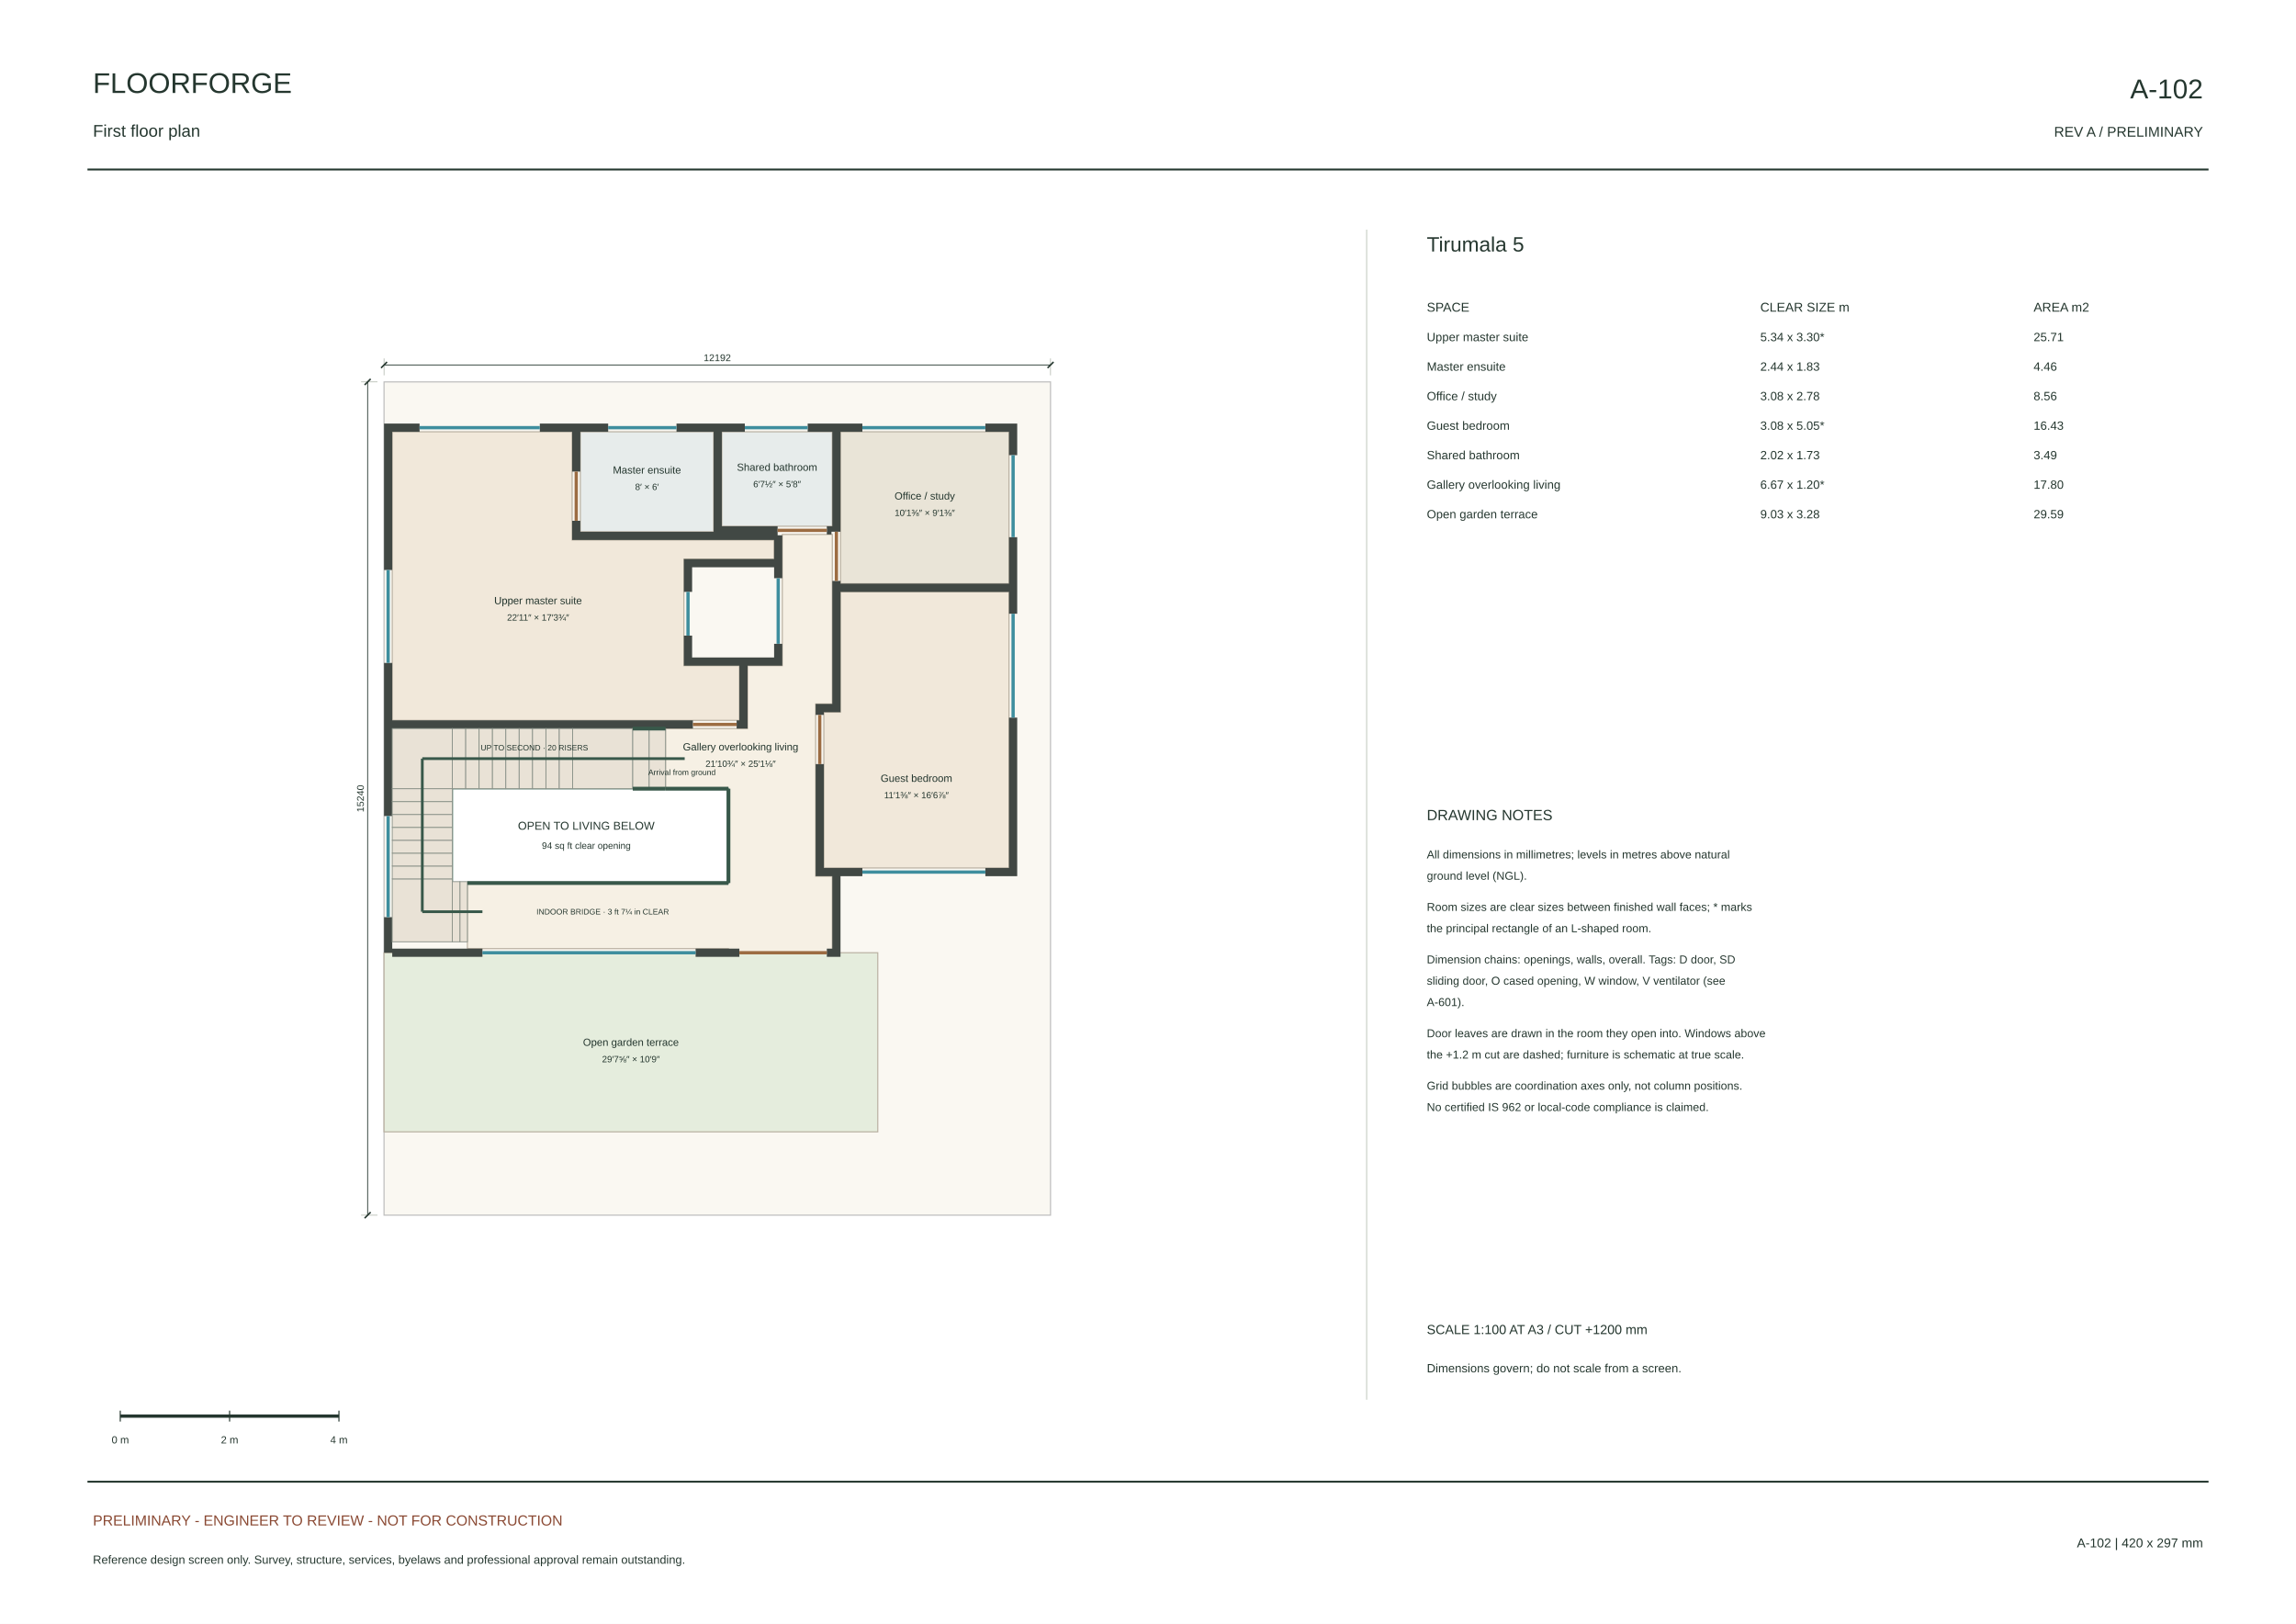
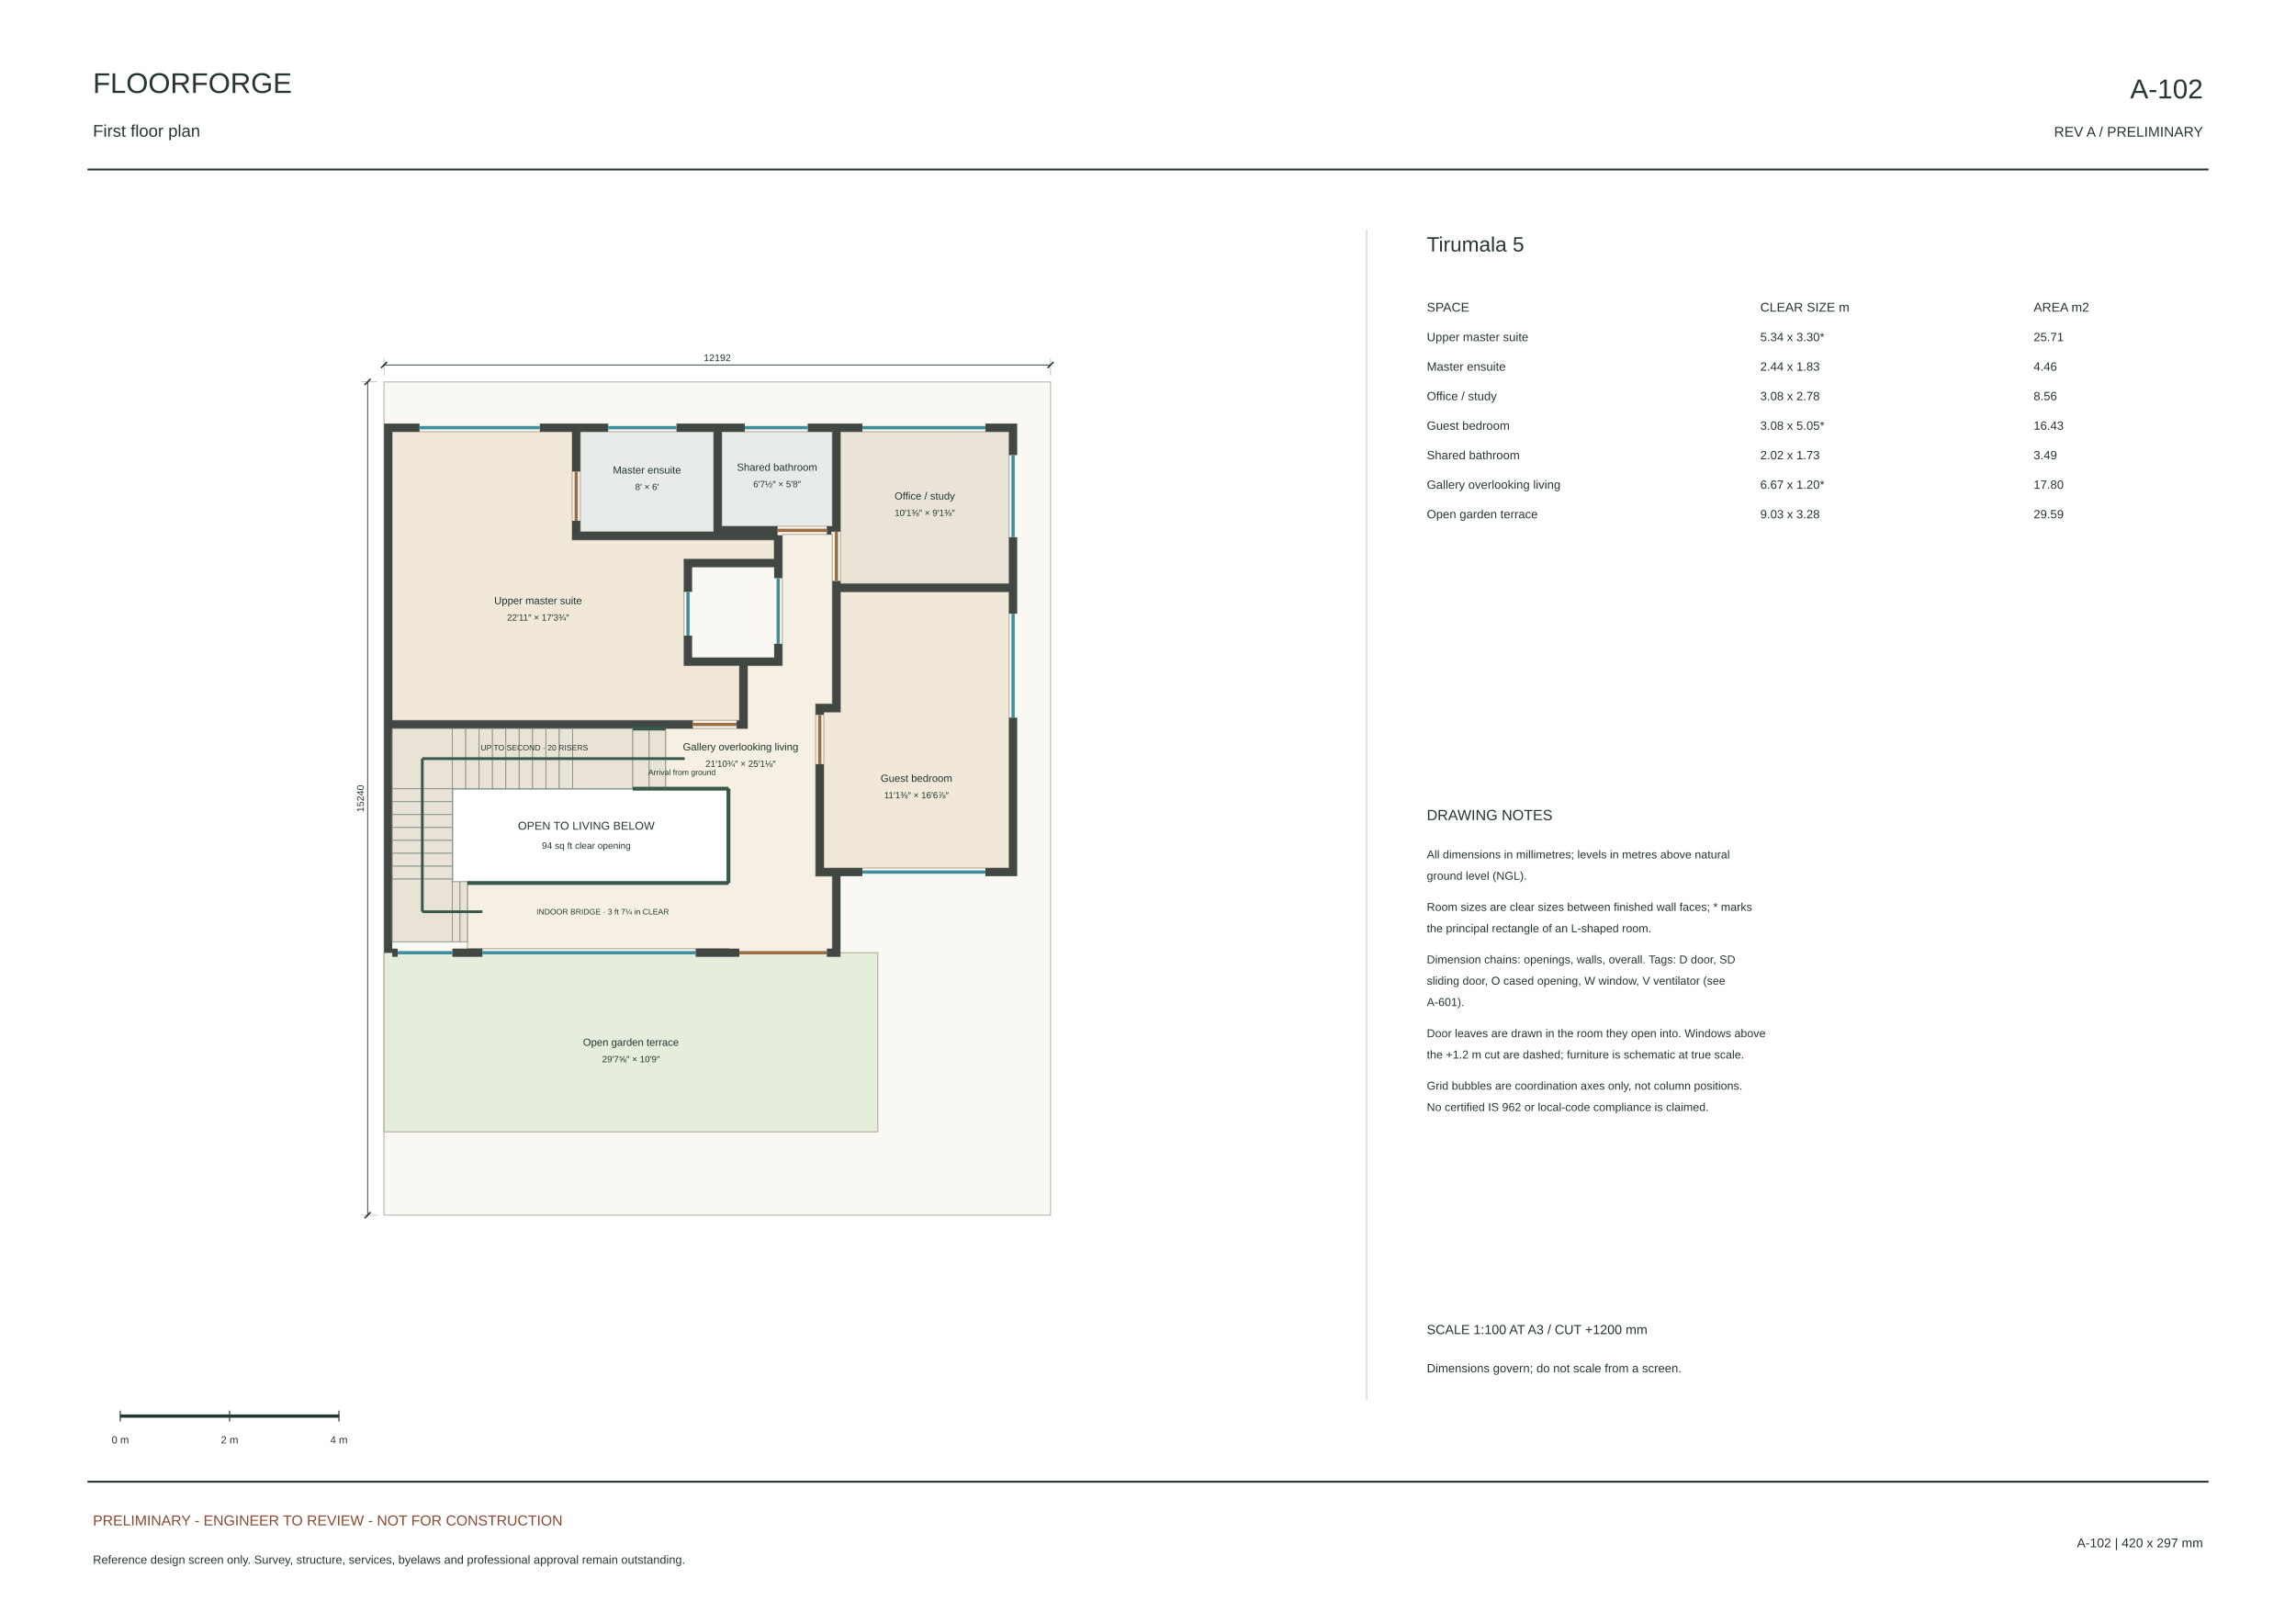
<svg xmlns="http://www.w3.org/2000/svg" width="420mm" height="297mm" viewBox="0 0 420 297">
  <rect width="420" height="297" fill="white" />
  <g font-family="Arial,Helvetica,sans-serif">
    <path d="M 16 31 H 404 M 16 271 H 404" stroke="#25372f" stroke-width=".35" />
    <text x="17" y="17" fill="#25372f" font-size="5.2" text-anchor="start">FLOORFORGE</text>
    <text x="17" y="25" fill="#25372f" font-size="3.1" text-anchor="start">First floor plan</text>
    <text x="403" y="18" fill="#25372f" font-size="5" text-anchor="end">A-102</text>
    <text x="403" y="25" fill="#25372f" font-size="2.6" text-anchor="end">REV A / PRELIMINARY</text>
    <polygon points="70.25,222.25 192.17,222.25 192.17,69.85 70.25,69.85" fill="#faf8f2" stroke="#bbb" stroke-width="0.2" />
    <polygon points="135.25,131.75 125.106,131.75 71.75,131.75 71.75,98.758 71.75,78.97 104.658,78.97 104.658,98.758 125.106,98.758 141.606,98.758 141.606,102.25 125.106,102.25 125.106,121.75 135.25,121.75" fill="#f1e8da" stroke="#b8afa0" stroke-width="0.2" />
    <text x="98.428" y="110.5" fill="#25372f" font-size="1.9" text-anchor="middle">Upper master suite</text>
    <text x="98.428" y="113.5" fill="#25372f" font-size="1.65" text-anchor="middle">22′11″ × 17′3¾″</text>
    <polygon points="130.542,97.258 130.542,78.97 106.158,78.97 106.158,97.258" fill="#e7eceb" stroke="#b8afa0" stroke-width="0.2" />
    <text x="118.35" y="86.614" fill="#25372f" font-size="1.9" text-anchor="middle">Master ensuite</text>
    <text x="118.35" y="89.614" fill="#25372f" font-size="1.65" text-anchor="middle">8′ × 6′</text>
    <polygon points="184.574,106.75 184.574,78.97 153.75,78.97 153.75,106.75" fill="#e9e4d7" stroke="#b8afa0" stroke-width="0.2" />
    <text x="169.162" y="91.36" fill="#25372f" font-size="1.9" text-anchor="middle">Office / study</text>
    <text x="169.162" y="94.36" fill="#25372f" font-size="1.65" text-anchor="middle">10′1⅜″ × 9′1⅜″</text>
    <polygon points="153.75,108.25 184.574,108.25 184.574,158.75 153.75,158.75 150.702,158.75 150.702,130.25 153.75,130.25" fill="#f1e8da" stroke="#b8afa0" stroke-width="0.2" />
    <text x="167.638" y="143" fill="#25372f" font-size="1.9" text-anchor="middle">Guest bedroom</text>
    <text x="167.638" y="146" fill="#25372f" font-size="1.65" text-anchor="middle">11′1⅜″ × 16′6⅞″</text>
    <polygon points="152.25,96.25 152.25,78.97 132.042,78.97 132.042,96.25" fill="#e7eceb" stroke="#b8afa0" stroke-width="0.2" />
    <text x="142.146" y="86.11" fill="#25372f" font-size="1.9" text-anchor="middle">Shared bathroom</text>
    <text x="142.146" y="89.11" fill="#25372f" font-size="1.65" text-anchor="middle">6′7½″ × 5′8″</text>
    <polygon points="125.106,133.25 136.75,133.25 136.75,121.75 143.106,121.75 143.106,103.75 143.106,102.25 143.106,97.75 152.25,97.75 152.25,106.75 152.25,108.25 152.25,128.75 149.202,128.75 149.202,160.25 152.25,160.25 152.25,174.25 133.25,174.25 133.25,173.5 85.5,173.5 85.5,161.5 133.25,161.5 133.25,144.25 121.75,144.25 121.75,133.25" fill="#f6f0e4" stroke="#b8afa0" stroke-width="0.2" />
    <text x="135.476" y="137.25" fill="#25372f" font-size="1.9" text-anchor="middle">Gallery overlooking living</text>
    <text x="135.476" y="140.25" fill="#25372f" font-size="1.65" text-anchor="middle">21′10¾″ × 25′1⅛″</text>
    <polygon points="160.57,186.154 160.57,199.414 160.57,205.51 160.57,207.01 144.25,207.01 136.274,207.01 126.274,207.01 122.25,207.01 111.85,207.01 97.25,207.01 82.418,207.01 71.75,207.01 70.25,207.01 70.25,174.25 82.418,174.25 133.25,174.25 152.25,174.25 160.57,174.25" fill="#e5eddd" stroke="#b8afa0" stroke-width="0.2" />
    <text x="115.41" y="191.284" fill="#25372f" font-size="1.9" text-anchor="middle">Open garden terrace</text>
    <text x="115.41" y="194.284" fill="#25372f" font-size="1.65" text-anchor="middle">29′7⅝″ × 10′9″</text>
    <polygon points="133.25,161.5 133.25,144.25 82.75,144.25 82.75,161.5" fill="#ffffff" stroke="#7a9b8d" stroke-width="0.3" />
-     <polygon points="153.75,173.5 153.75,174.25 153.75,175 151.25,175 151.25,173.5 152.25,173.5 152.25,160.25 149.202,160.25 149.202,139.75 150.702,139.75 150.702,158.75 153.75,158.75 157.75,158.75 157.75,160.25 153.75,160.25" fill="#414844" stroke="none" stroke-width="0.1" />
+     <polygon points="153.75,160.25 153.75,173.5 153.75,174.25 153.75,175 151.25,175 151.25,173.5 152.25,173.5 152.25,160.25 149.202,160.25 149.202,139.75 150.702,139.75 150.702,158.75 153.75,158.75 157.75,158.75 157.75,160.25" fill="#414844" stroke="none" stroke-width="0.1" />
    <polygon points="184.574,158.75 184.574,131.25 186.074,131.25 186.074,160.25 180.25,160.25 180.25,158.75" fill="#414844" stroke="none" stroke-width="0.1" />
    <polygon points="152.25,128.75 152.25,108.25 152.25,106.75 152.25,106.25 153.75,106.25 153.75,106.75 184.574,106.75 184.574,98.25 186.074,98.25 186.074,106.75 186.074,108.25 186.074,112.25 184.574,112.25 184.574,108.25 153.75,108.25 153.75,130.25 150.702,130.25 150.702,130.75 149.202,130.75 149.202,128.75" fill="#414844" stroke="none" stroke-width="0.1" />
    <polygon points="180.25,77.47 186.074,77.47 186.074,83.25 184.574,83.25 184.574,78.97 180.25,78.97" fill="#414844" stroke="none" stroke-width="0.1" />
    <polygon points="147.75,77.47 152.25,77.47 153.75,77.47 157.75,77.47 157.75,78.97 153.75,78.97 153.75,97.25 152.1,97.25 152.1,97.75 151.25,97.75 151.25,96.25 152.25,96.25 152.25,78.97 147.75,78.97" fill="#414844" stroke="none" stroke-width="0.1" />
    <polygon points="143.106,102.25 143.106,103.75 143.106,105.75 141.606,105.75 141.606,103.75 126.606,103.75 126.606,108.25 125.106,108.25 125.106,102.25 141.606,102.25 141.606,98.758 132.042,98.758 125.106,98.758 104.658,98.758 104.658,95.25 106.158,95.25 106.158,97.258 130.542,97.258 130.542,78.97 123.75,78.97 123.75,77.47 130.542,77.47 132.042,77.47 136.25,77.47 136.25,78.97 132.042,78.97 132.042,96.25 142.25,96.25 142.25,97.9 143.106,97.9" fill="#414844" stroke="none" stroke-width="0.1" />
    <polygon points="141.606,120.25 141.606,117.75 143.106,117.75 143.106,121.75 136.75,121.75 136.75,133.25 134.75,133.25 134.75,131.75 135.25,131.75 135.25,121.75 125.106,121.75 125.106,116.25 126.606,116.25 126.606,120.25 136.75,120.25" fill="#414844" stroke="none" stroke-width="0.1" />
    <polygon points="98.75,78.97 98.75,77.47 104.658,77.47 106.158,77.47 111.25,77.47 111.25,78.97 106.158,78.97 106.158,86.25 104.658,86.25 104.658,78.97" fill="#414844" stroke="none" stroke-width="0.1" />
-     <polygon points="70.25,77.47 76.75,77.47 76.75,78.97 71.75,78.97 71.75,98.758 71.75,104.25 70.25,104.25" fill="#414844" stroke="none" stroke-width="0.1" />
-     <polygon points="133.25,175 132.75,175 127.25,175 127.25,173.5 132.75,173.5 133.25,173.5 135.25,173.5 135.25,175" fill="#414844" stroke="none" stroke-width="0.1" />
-     <polygon points="71.75,174.25 70.25,174.25 70.25,167.75 71.75,167.75 71.75,173.5 88.25,173.5 88.25,175 71.75,175" fill="#414844" stroke="none" stroke-width="0.1" />
-     <polygon points="70.25,133.25 70.25,121.25 71.75,121.25 71.75,131.75 125.106,131.75 126.75,131.75 126.75,133.25 71.75,133.25 71.75,149.25 70.25,149.25" fill="#414844" stroke="none" stroke-width="0.1" />
+     <polygon points="135.25,173.5 135.25,175 133.25,175 132.75,175 127.25,175 127.25,173.5 132.75,173.5 133.25,173.5" fill="#414844" stroke="none" stroke-width="0.1" />
+     <polygon points="71.75,174.25 70.25,174.25 70.25,133.25 70.25,77.47 76.75,77.47 76.75,78.97 71.75,78.97 71.75,98.758 71.75,131.75 125.106,131.75 126.75,131.75 126.75,133.25 71.75,133.25 71.75,173.5 72.75,173.5 72.75,175 71.75,175" fill="#414844" stroke="none" stroke-width="0.1" />
+     <polygon points="88.25,173.5 88.25,175 82.75,175 82.75,173.5" fill="#414844" stroke="none" stroke-width="0.1" />
    <path d="M 126.75 132.5 L 134.75 132.5" fill="none" stroke="#9c6c42" stroke-width="0.6" />
    <path d="M 105.408 95.25 L 105.408 86.25" fill="none" stroke="#9c6c42" stroke-width="0.6" />
    <path d="M 153 106.25 L 153 97.25" fill="none" stroke="#9c6c42" stroke-width="0.6" />
    <path d="M 149.952 139.75 L 149.952 130.75" fill="none" stroke="#9c6c42" stroke-width="0.6" />
    <path d="M 142.25 97 L 151.25 97" fill="none" stroke="#9c6c42" stroke-width="0.6" />
    <path d="M 135.25 174.25 L 151.25 174.25" fill="none" stroke="#9c6c42" stroke-width="0.6" />
    <path d="M 76.75 78.22 L 98.75 78.22" fill="none" stroke="#3e8e9e" stroke-width="0.6" />
-     <path d="M 71 121.25 L 71 104.25" fill="none" stroke="#3e8e9e" stroke-width="0.6" />
    <path d="M 157.75 78.22 L 180.25 78.22" fill="none" stroke="#3e8e9e" stroke-width="0.6" />
    <path d="M 185.324 98.25 L 185.324 83.25" fill="none" stroke="#3e8e9e" stroke-width="0.6" />
    <path d="M 185.324 131.25 L 185.324 112.25" fill="none" stroke="#3e8e9e" stroke-width="0.6" />
    <path d="M 157.75 159.5 L 180.25 159.5" fill="none" stroke="#3e8e9e" stroke-width="0.6" />
    <path d="M 136.25 78.22 L 147.75 78.22" fill="none" stroke="#3e8e9e" stroke-width="0.6" />
    <path d="M 111.25 78.22 L 123.75 78.22" fill="none" stroke="#3e8e9e" stroke-width="0.6" />
    <path d="M 142.356 117.75 L 142.356 105.75" fill="none" stroke="#3e8e9e" stroke-width="0.6" />
    <path d="M 125.856 116.25 L 125.856 108.25" fill="none" stroke="#3e8e9e" stroke-width="0.6" />
    <path d="M 88.25 174.25 L 127.25 174.25" fill="none" stroke="#3e8e9e" stroke-width="0.6" />
-     <path d="M 71 167.75 L 71 149.25" fill="none" stroke="#3e8e9e" stroke-width="0.6" />
+     <path d="M 72.75 174.25 L 82.75 174.25" fill="none" stroke="#3e8e9e" stroke-width="0.6" />
    <path d="M 70.25 68.65 L 70.25 65.55" fill="none" stroke="#a8afa4" stroke-width="0.12" />
    <path d="M 192.17 68.65 L 192.17 65.55" fill="none" stroke="#a8afa4" stroke-width="0.12" />
    <path d="M 70.25 66.75 L 192.17 66.75" fill="none" stroke="#25372f" stroke-width="0.15" />
    <path d="M 69.7 67.3 L 70.8 66.2" fill="none" stroke="#25372f" stroke-width="0.28" />
    <path d="M 191.62 67.3 L 192.72 66.2" fill="none" stroke="#25372f" stroke-width="0.28" />
    <text x="131.21" y="66.05" fill="#25372f" font-size="1.8" text-anchor="middle">12192</text>
    <path d="M 69.05 222.25 L 66.05 222.25" fill="none" stroke="#a8afa4" stroke-width="0.12" />
    <path d="M 69.05 69.85 L 66.05 69.85" fill="none" stroke="#a8afa4" stroke-width="0.12" />
    <path d="M 67.25 222.25 L 67.25 69.85" fill="none" stroke="#25372f" stroke-width="0.15" />
    <path d="M 66.7 222.8 L 67.8 221.7" fill="none" stroke="#25372f" stroke-width="0.28" />
    <path d="M 66.7 70.4 L 67.8 69.3" fill="none" stroke="#25372f" stroke-width="0.28" />
    <text x="66.55" y="146.05" fill="#25372f" font-size="1.8" text-anchor="middle" transform="rotate(-90.0 66.55 146.05)">15240</text>
    <polygon points="85.5,172.25 85.5,161.25 84.125,161.25 84.125,172.25" fill="#e9e2d6" stroke="#889087" stroke-width="0.15" />
    <polygon points="84.125,172.25 84.125,161.25 82.75,161.25 82.75,172.25" fill="#e9e2d6" stroke="#889087" stroke-width="0.15" />
    <polygon points="82.75,172.25 82.75,160.75 71.75,160.75 71.75,172.25" fill="#e9e2d6" stroke="#889087" stroke-width="0.15" />
    <polygon points="82.75,160.75 82.75,158.393 71.75,158.393 71.75,160.75" fill="#e9e2d6" stroke="#889087" stroke-width="0.15" />
    <polygon points="82.75,158.393 82.75,156.036 71.75,156.036 71.75,158.393" fill="#e9e2d6" stroke="#889087" stroke-width="0.15" />
    <polygon points="82.75,156.036 82.75,153.679 71.75,153.679 71.75,156.036" fill="#e9e2d6" stroke="#889087" stroke-width="0.15" />
    <polygon points="82.75,153.679 82.75,151.321 71.75,151.321 71.75,153.679" fill="#e9e2d6" stroke="#889087" stroke-width="0.15" />
    <polygon points="82.75,151.321 82.75,148.964 71.75,148.964 71.75,151.321" fill="#e9e2d6" stroke="#889087" stroke-width="0.15" />
    <polygon points="82.75,148.964 82.75,146.607 71.75,146.607 71.75,148.964" fill="#e9e2d6" stroke="#889087" stroke-width="0.15" />
    <polygon points="82.75,146.607 82.75,144.25 71.75,144.25 71.75,146.607" fill="#e9e2d6" stroke="#889087" stroke-width="0.15" />
    <polygon points="82.75,144.25 82.75,133.25 71.75,133.25 71.75,144.25" fill="#e9e2d6" stroke="#889087" stroke-width="0.15" />
    <polygon points="85.194,144.25 85.194,133.25 82.75,133.25 82.75,144.25" fill="#e9e2d6" stroke="#889087" stroke-width="0.15" />
    <polygon points="87.639,144.25 87.639,133.25 85.194,133.25 85.194,144.25" fill="#e9e2d6" stroke="#889087" stroke-width="0.15" />
    <polygon points="90.083,144.25 90.083,133.25 87.639,133.25 87.639,144.25" fill="#e9e2d6" stroke="#889087" stroke-width="0.15" />
    <polygon points="92.528,144.25 92.528,133.25 90.083,133.25 90.083,144.25" fill="#e9e2d6" stroke="#889087" stroke-width="0.15" />
    <polygon points="94.972,144.25 94.972,133.25 92.528,133.25 92.528,144.25" fill="#e9e2d6" stroke="#889087" stroke-width="0.15" />
    <polygon points="97.417,144.25 97.417,133.25 94.972,133.25 94.972,144.25" fill="#e9e2d6" stroke="#889087" stroke-width="0.15" />
    <polygon points="99.861,144.25 99.861,133.25 97.417,133.25 97.417,144.25" fill="#e9e2d6" stroke="#889087" stroke-width="0.15" />
    <polygon points="102.306,144.25 102.306,133.25 99.861,133.25 99.861,144.25" fill="#e9e2d6" stroke="#889087" stroke-width="0.15" />
    <polygon points="104.75,144.25 104.75,133.25 102.306,133.25 102.306,144.25" fill="#e9e2d6" stroke="#889087" stroke-width="0.15" />
    <polygon points="115.75,144.25 115.75,133.25 104.75,133.25 104.75,144.25" fill="#e9e2d6" stroke="#889087" stroke-width="0.15" />
    <polygon points="118.75,144.25 118.75,133.25 115.75,133.25 115.75,144.25" fill="#e9e2d6" stroke="#889087" stroke-width="0.15" />
    <polygon points="121.75,144.25 121.75,133.25 118.75,133.25 118.75,144.25" fill="#e9e2d6" stroke="#889087" stroke-width="0.15" />
    <path d="M 88.25 166.75 L 77.25 166.75" fill="none" stroke="#38584a" stroke-width="0.5" />
    <path d="M 77.25 166.75 L 77.25 138.75" fill="none" stroke="#38584a" stroke-width="0.5" />
    <path d="M 77.25 138.75 L 125.25 138.75" fill="none" stroke="#38584a" stroke-width="0.5" />
    <path d="M 133.25 161.5 L 133.25 144.25" fill="none" stroke="#38584a" stroke-width="0.7" />
    <path d="M 85.5 161.5 L 133.25 161.5" fill="none" stroke="#38584a" stroke-width="0.7" />
    <path d="M 121.75 144.25 L 133.25 144.25" fill="none" stroke="#38584a" stroke-width="0.7" />
    <path d="M 115.75 144.25 L 121.75 144.25" fill="none" stroke="#38584a" stroke-width="0.7" />
    <path d="M 115.75 133.25 L 121.75 133.25" fill="none" stroke="#38584a" stroke-width="0.7" />
    <text x="97.75" y="137.25" fill="#25372f" font-size="1.45" text-anchor="middle">UP TO SECOND · 20 RISERS</text>
    <text x="124.75" y="141.75" fill="#25372f" font-size="1.45" text-anchor="middle">Arrival from ground</text>
    <text x="110.25" y="167.25" fill="#25372f" font-size="1.45" text-anchor="middle">INDOOR BRIDGE · 3 ft 7¼ in CLEAR</text>
    <text x="107.25" y="151.75" fill="#25372f" font-size="2.1" text-anchor="middle">OPEN TO LIVING BELOW</text>
    <text x="107.25" y="155.25" fill="#25372f" font-size="1.7" text-anchor="middle">94 sq ft clear opening</text>
    <path d="M 250 42 V 256" stroke="#c9d0c7" stroke-width=".2" />
    <text x="261" y="46" fill="#25372f" font-size="3.8" text-anchor="start">Tirumala 5</text>
    <text x="261" y="57" fill="#25372f" font-size="2.35" text-anchor="start">SPACE</text>
    <text x="322" y="57" fill="#25372f" font-size="2.35" text-anchor="start">CLEAR SIZE m</text>
    <text x="372" y="57" fill="#25372f" font-size="2.35" text-anchor="start">AREA m2</text>
    <text x="261" y="62.4" fill="#25372f" font-size="2.2" text-anchor="start">Upper master suite</text>
    <text x="322" y="62.4" fill="#25372f" font-size="2.2" text-anchor="start">5.34 x 3.30*</text>
    <text x="372" y="62.4" fill="#25372f" font-size="2.2" text-anchor="start">25.71</text>
    <text x="261" y="67.8" fill="#25372f" font-size="2.2" text-anchor="start">Master ensuite</text>
    <text x="322" y="67.8" fill="#25372f" font-size="2.2" text-anchor="start">2.44 x 1.83</text>
    <text x="372" y="67.8" fill="#25372f" font-size="2.2" text-anchor="start">4.46</text>
    <text x="261" y="73.2" fill="#25372f" font-size="2.2" text-anchor="start">Office / study</text>
    <text x="322" y="73.2" fill="#25372f" font-size="2.2" text-anchor="start">3.08 x 2.78</text>
    <text x="372" y="73.2" fill="#25372f" font-size="2.2" text-anchor="start">8.56</text>
    <text x="261" y="78.6" fill="#25372f" font-size="2.2" text-anchor="start">Guest bedroom</text>
    <text x="322" y="78.6" fill="#25372f" font-size="2.2" text-anchor="start">3.08 x 5.05*</text>
    <text x="372" y="78.6" fill="#25372f" font-size="2.2" text-anchor="start">16.43</text>
    <text x="261" y="84" fill="#25372f" font-size="2.2" text-anchor="start">Shared bathroom</text>
    <text x="322" y="84" fill="#25372f" font-size="2.2" text-anchor="start">2.02 x 1.73</text>
    <text x="372" y="84" fill="#25372f" font-size="2.2" text-anchor="start">3.49</text>
    <text x="261" y="89.4" fill="#25372f" font-size="2.2" text-anchor="start">Gallery overlooking living</text>
    <text x="322" y="89.4" fill="#25372f" font-size="2.2" text-anchor="start">6.67 x 1.20*</text>
    <text x="372" y="89.4" fill="#25372f" font-size="2.2" text-anchor="start">17.80</text>
    <text x="261" y="94.8" fill="#25372f" font-size="2.2" text-anchor="start">Open garden terrace</text>
    <text x="322" y="94.8" fill="#25372f" font-size="2.2" text-anchor="start">9.03 x 3.28</text>
    <text x="372" y="94.8" fill="#25372f" font-size="2.2" text-anchor="start">29.59</text>
    <text x="261" y="150" fill="#25372f" font-size="2.7" text-anchor="start">DRAWING NOTES</text>
    <text x="261" y="157" fill="#25372f" font-size="2.1" text-anchor="start">All dimensions in millimetres; levels in metres above natural</text>
    <text x="261" y="160.9" fill="#25372f" font-size="2.1" text-anchor="start">ground level (NGL).</text>
    <text x="261" y="166.6" fill="#25372f" font-size="2.1" text-anchor="start">Room sizes are clear sizes between finished wall faces; * marks</text>
    <text x="261" y="170.5" fill="#25372f" font-size="2.1" text-anchor="start">the principal rectangle of an L-shaped room.</text>
    <text x="261" y="176.2" fill="#25372f" font-size="2.1" text-anchor="start">Dimension chains: openings, walls, overall. Tags: D door, SD</text>
    <text x="261" y="180.1" fill="#25372f" font-size="2.1" text-anchor="start">sliding door, O cased opening, W window, V ventilator (see</text>
    <text x="261" y="184" fill="#25372f" font-size="2.1" text-anchor="start">A-601).</text>
    <text x="261" y="189.7" fill="#25372f" font-size="2.1" text-anchor="start">Door leaves are drawn in the room they open into. Windows above</text>
    <text x="261" y="193.6" fill="#25372f" font-size="2.1" text-anchor="start">the +1.2 m cut are dashed; furniture is schematic at true scale.</text>
    <text x="261" y="199.3" fill="#25372f" font-size="2.1" text-anchor="start">Grid bubbles are coordination axes only, not column positions.</text>
    <text x="261" y="203.2" fill="#25372f" font-size="2.1" text-anchor="start">No certified IS 962 or local-code compliance is claimed.</text>
    <text x="261" y="244" fill="#25372f" font-size="2.4" text-anchor="start">SCALE 1:100 AT A3 / CUT +1200 mm</text>
    <text x="261" y="251" fill="#25372f" font-size="2.2" text-anchor="start">Dimensions govern; do not scale from a screen.</text>
    <path d="M 22 259 H 62.0" stroke="#25372f" stroke-width=".6" />
    <path d="M 22.0 258 V 260" stroke="#25372f" stroke-width=".2" />
    <text x="22" y="264" fill="#25372f" font-size="1.9" text-anchor="middle">0 m</text>
    <path d="M 42.0 258 V 260" stroke="#25372f" stroke-width=".2" />
    <text x="42" y="264" fill="#25372f" font-size="1.9" text-anchor="middle">2 m</text>
    <path d="M 62.0 258 V 260" stroke="#25372f" stroke-width=".2" />
    <text x="62" y="264" fill="#25372f" font-size="1.9" text-anchor="middle">4 m</text>
    <text x="17" y="279" fill="#8a4933" font-size="2.65" text-anchor="start">PRELIMINARY - ENGINEER TO REVIEW - NOT FOR CONSTRUCTION</text>
    <text x="17" y="286" fill="#25372f" font-size="2.15" text-anchor="start">Reference design screen only. Survey, structure, services, byelaws and professional approval remain outstanding.</text>
    <text x="403" y="283" fill="#25372f" font-size="2.35" text-anchor="end">A-102  |  420 x 297 mm</text>
  </g>
</svg>
